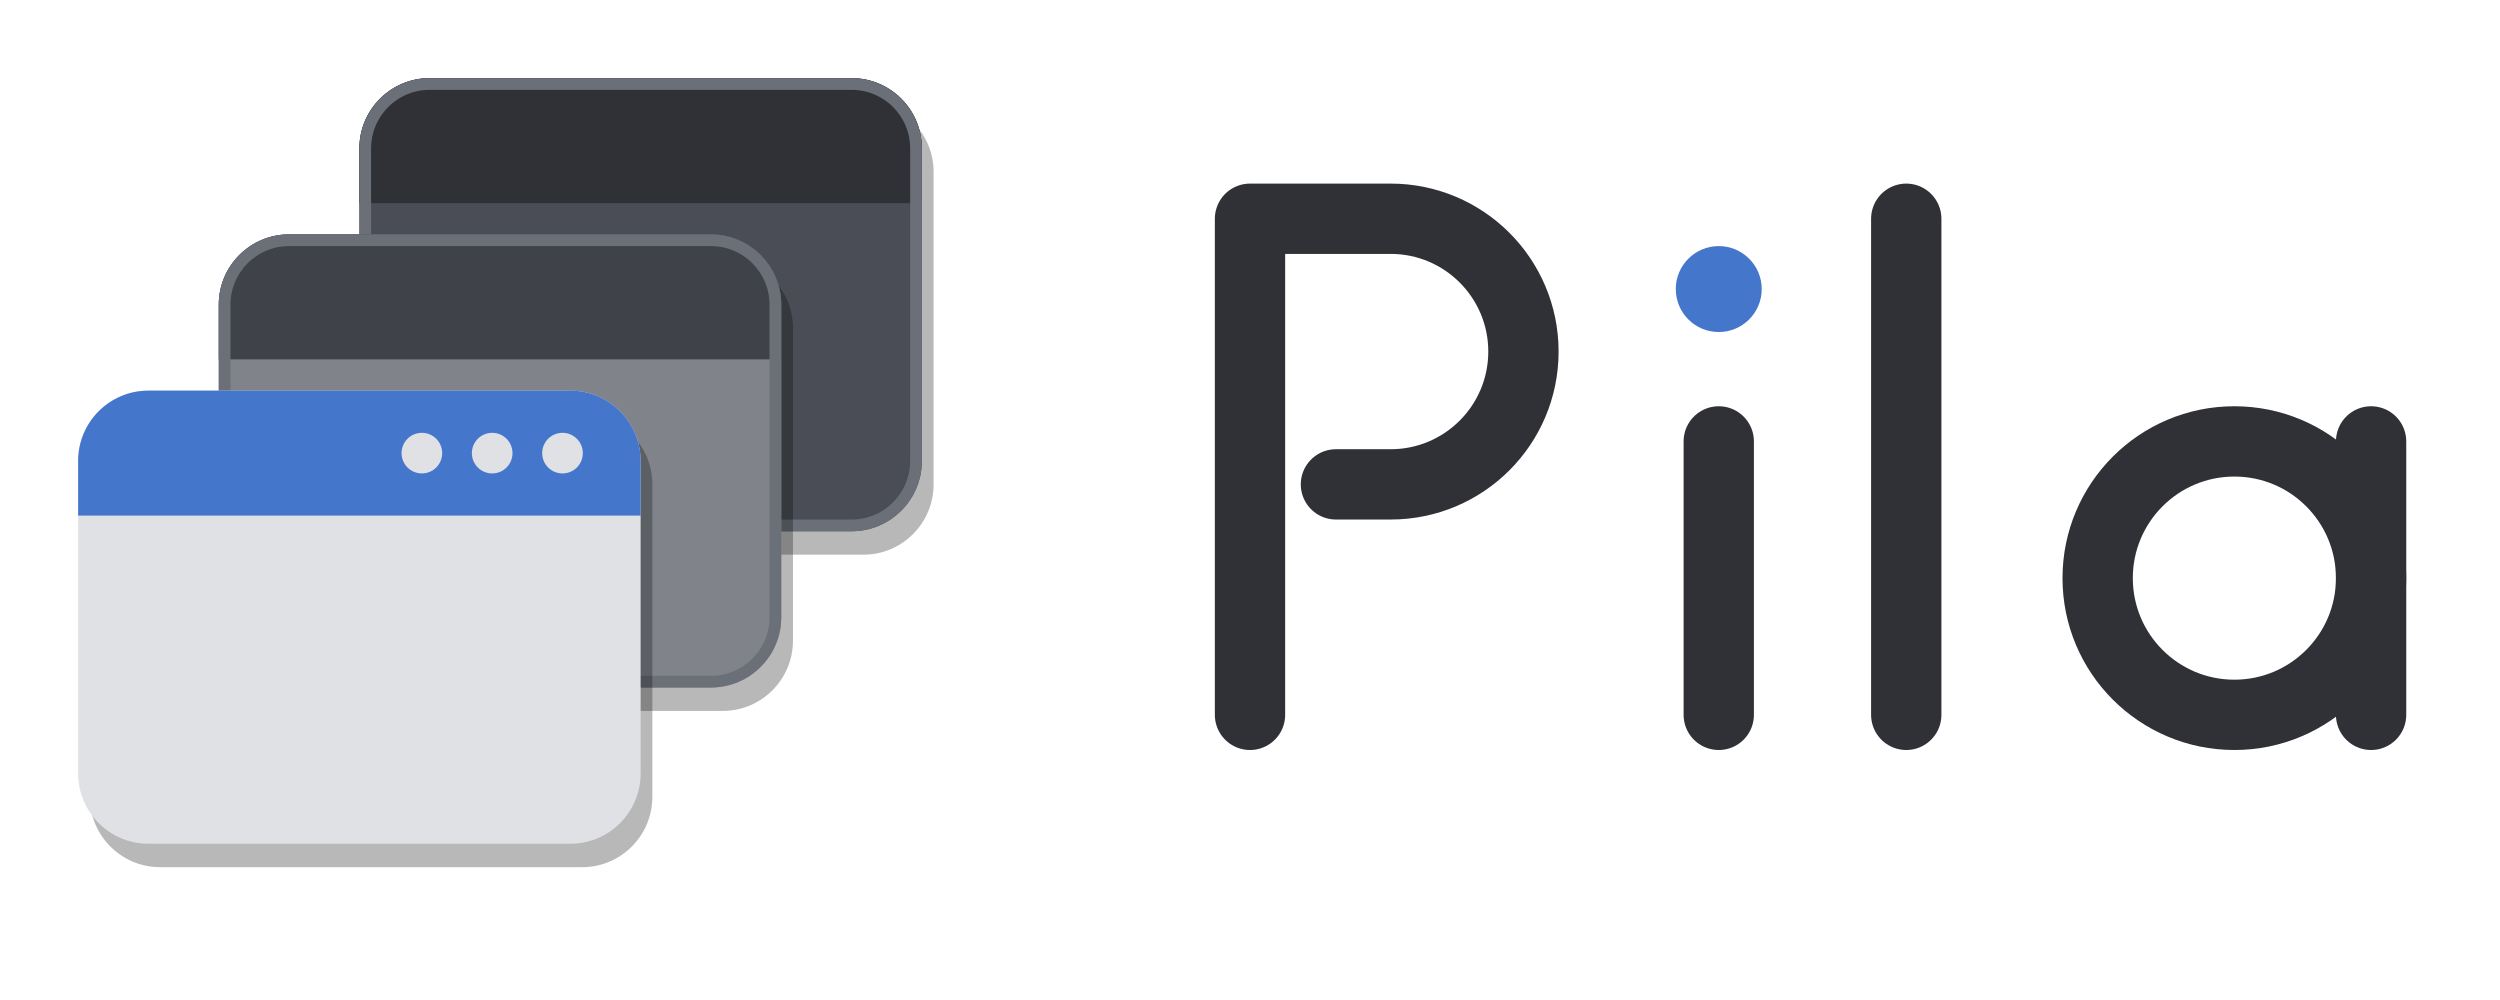
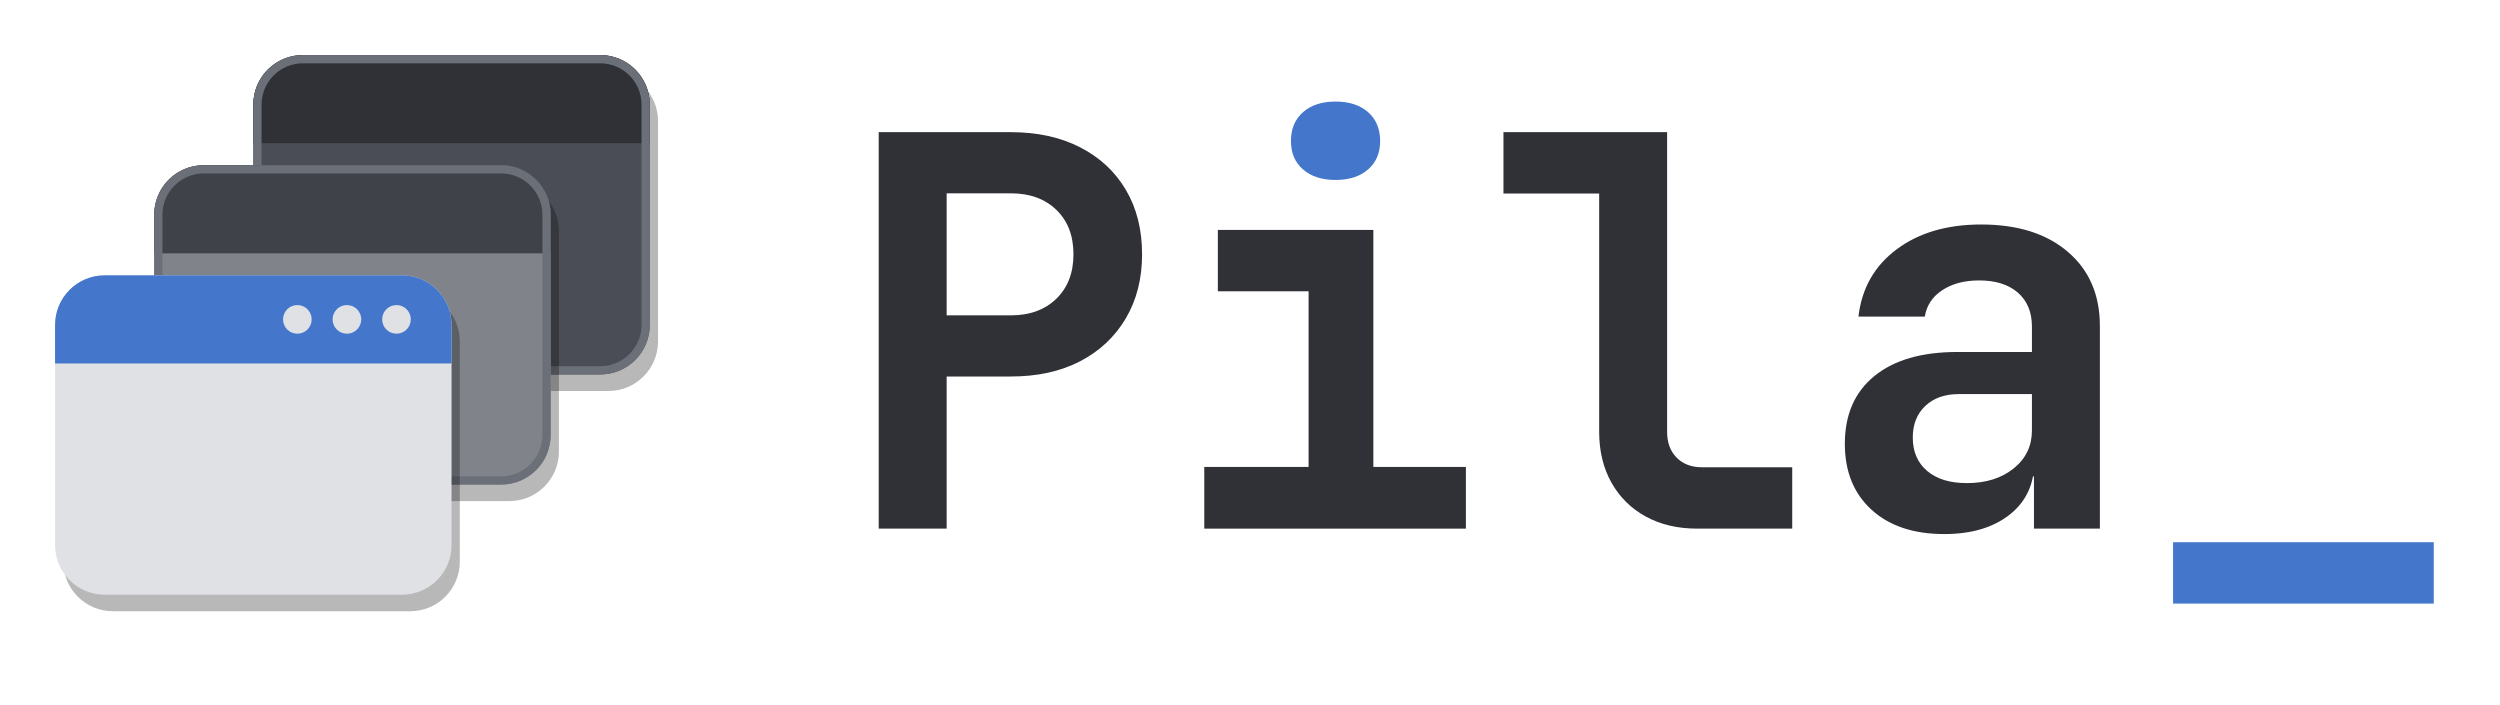
- <svg xmlns="http://www.w3.org/2000/svg" viewBox="0 0 320 128" width="320" height="128">
+ <svg xmlns="http://www.w3.org/2000/svg" viewBox="0 0 454 128" width="454" height="128">
  <g id="back">
    <rect x="47.5" y="13" width="72" height="58" rx="9" fill="#000" fill-opacity="0.28" />
    <rect x="46" y="10" width="72" height="58" rx="9" fill="#4a4d55" />
    <path d="M46,26 V19 a9,9 0 0 1 9,-9 H109 a9,9 0 0 1 9,9 V26 Z" fill="#2f3136" />
    <rect x="46.75" y="10.75" width="70.5" height="56.5" rx="8.25" fill="none" stroke="#6b6f78" stroke-width="1.5" />
  </g>
  <g id="middle">
    <rect x="29.5" y="33" width="72" height="58" rx="9" fill="#000" fill-opacity="0.28" />
    <rect x="28" y="30" width="72" height="58" rx="9" fill="#80838a" />
    <path d="M28,46 V39 a9,9 0 0 1 9,-9 H91 a9,9 0 0 1 9,9 V46 Z" fill="#3f4249" />
    <rect x="28.75" y="30.75" width="70.5" height="56.5" rx="8.25" fill="none" stroke="#6b6f78" stroke-width="1.5" />
  </g>
  <g id="front">
    <rect x="11.5" y="53" width="72" height="58" rx="9" fill="#000" fill-opacity="0.28" />
    <rect x="10" y="50" width="72" height="58" rx="9" fill="#dfe1e5" />
    <path d="M10,66 V59 a9,9 0 0 1 9,-9 H73 a9,9 0 0 1 9,9 V66 Z" fill="#4477cc" />
    <circle cx="72" cy="58" r="2.6" fill="#dfe1e5" />
    <circle cx="63" cy="58" r="2.6" fill="#dfe1e5" />
    <circle cx="54" cy="58" r="2.6" fill="#dfe1e5" />
  </g>
-   <g fill="none" stroke="#2f3136" stroke-width="9" stroke-linecap="round" stroke-linejoin="round">
-     <path d="M160,91.5 V28 H178 a17,17 0 0 1 0,34 H171" />
-     <path d="M220,56.5 V91.5" />
-     <path d="M244,28 V91.5" />
-     <circle cx="286" cy="74" r="17.5" />
-     <path d="M303.5,56.5 V91.5" />
-   </g>
-   <circle cx="220" cy="37" r="5.5" fill="#4477cc" />
+   <path d="M159.574 96.0V24.0H183.56Q190.786 24.0 196.145 26.747Q201.505 29.494 204.453 34.47Q207.401 39.446 207.401 46.188Q207.401 52.828 204.429 57.843Q201.457 62.857 196.13 65.615Q190.804 68.373 183.56 68.373H171.913V96.0Z M171.913 57.268H183.56Q188.724 57.268 191.832 54.249Q194.939 51.231 194.939 46.186Q194.939 41.11 191.832 38.107Q188.724 35.105 183.56 35.105H171.913Z" fill="#2f3136" />
+   <path d="M218.696 96.0V84.796H237.641V52.899H221.162V41.753H249.402V84.796H266.206V96.0Z" fill="#2f3136" />
+   <path d="M242.535 32.681Q238.819 32.681 236.627 30.771Q234.436 28.861 234.436 25.602Q234.436 22.297 236.627 20.369Q238.819 18.441 242.535 18.441Q246.251 18.441 248.443 20.369Q250.634 22.297 250.634 25.602Q250.634 28.861 248.443 30.771Q246.251 32.681 242.535 32.681Z" fill="#4477cc" />
+   <path d="M308.208 96.0Q302.897 96.0 298.884 93.809Q294.872 91.617 292.64 87.646Q290.408 83.675 290.408 78.404V35.146H273.027V24.0H302.746V78.404Q302.746 81.354 304.476 83.104Q306.206 84.854 309.073 84.854H325.468V96.0Z" fill="#2f3136" />
+   <path d="M353.078 96.986Q344.712 96.986 339.867 92.566Q335.022 88.146 335.022 80.597Q335.022 72.656 340.386 68.288Q345.751 63.919 355.461 63.919H368.997V59.302Q368.997 55.368 366.45 53.147Q363.904 50.925 359.419 50.925Q355.422 50.925 352.73 52.687Q350.039 54.449 349.545 57.497H337.495Q338.383 49.802 344.421 45.285Q350.459 40.767 359.79 40.767Q369.736 40.767 375.536 45.744Q381.336 50.721 381.336 59.179V96.0H369.367V86.509H367.369L369.425 83.876Q369.425 89.927 364.954 93.457Q360.482 96.986 353.078 96.986Z M357.194 87.733Q362.368 87.733 365.682 85.068Q368.997 82.402 368.997 78.169V71.566H355.716Q351.913 71.566 349.637 73.714Q347.361 75.863 347.361 79.457Q347.361 83.303 349.964 85.518Q352.566 87.733 357.194 87.733Z" fill="#2f3136" />
+   <path d="M394.63 109.614V98.466H441.973V109.614Z" fill="#4477cc" />
</svg>
